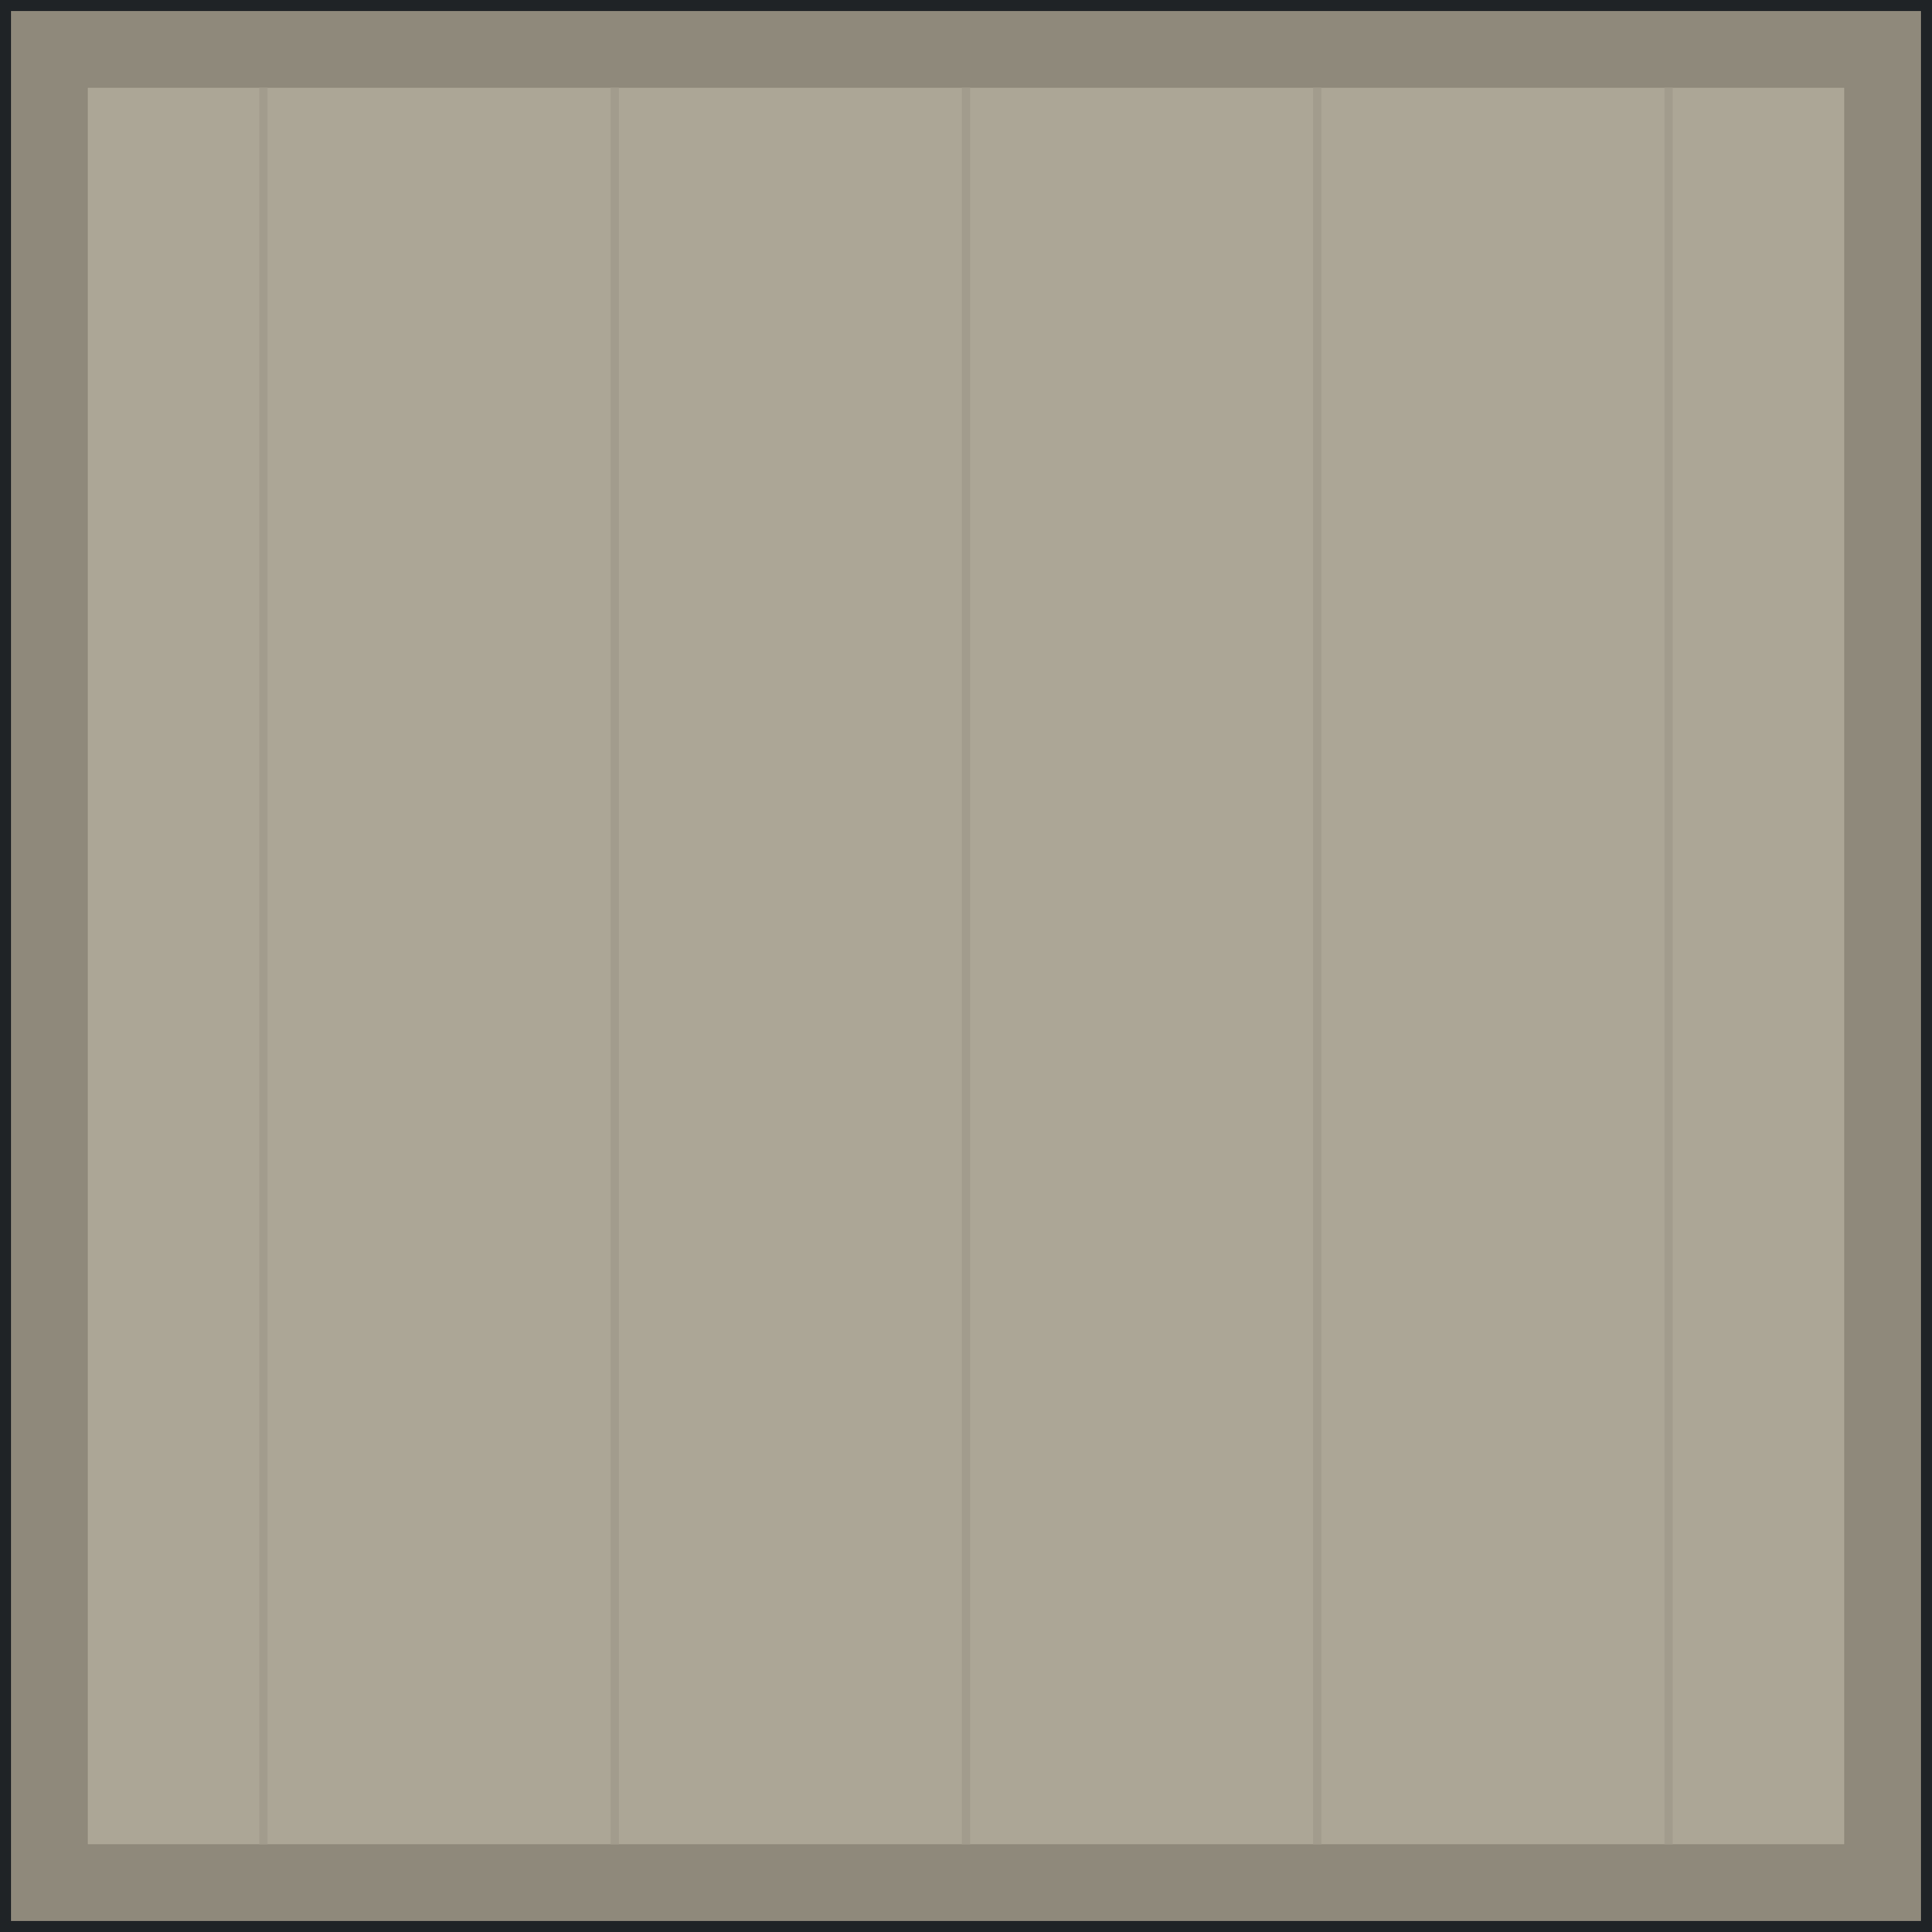
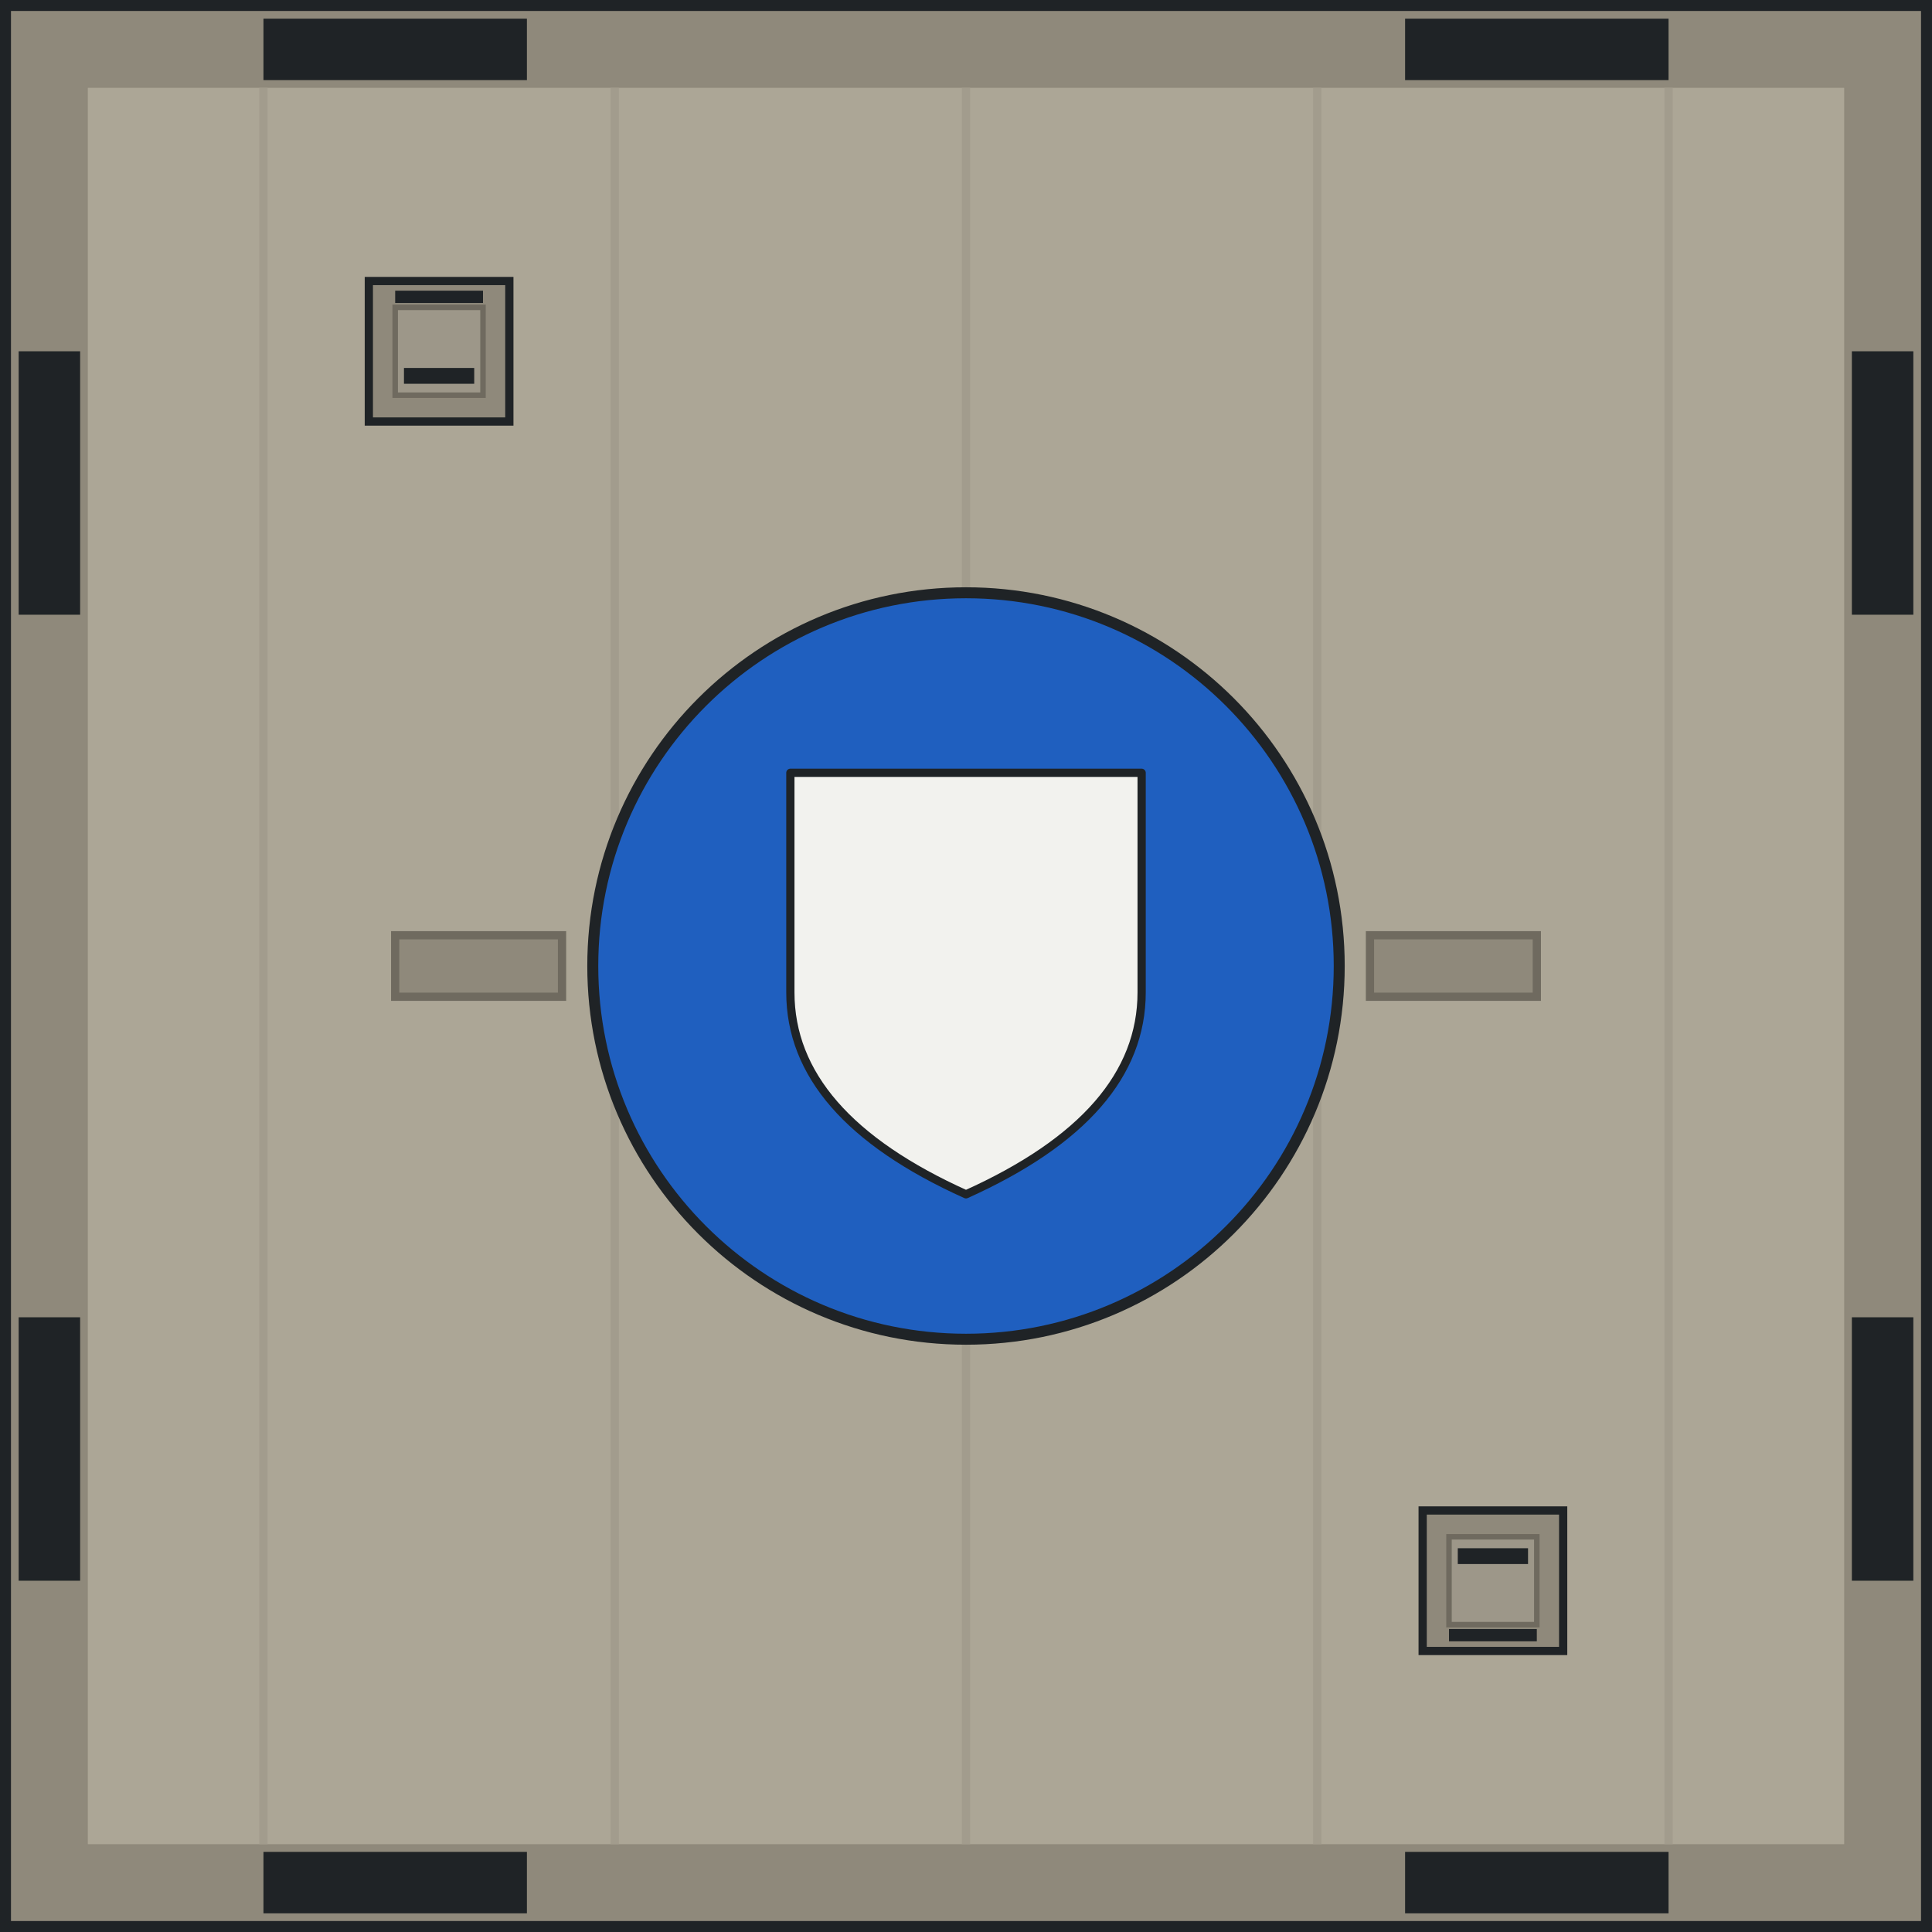
<svg xmlns="http://www.w3.org/2000/svg" width="704" height="704" viewBox="0 0 704 704">
  <rect x="0" y="0" width="704" height="704" fill="#1f2326" />
  <rect x="4" y="4" width="696" height="696" fill="#8f897b" />
  <rect x="32" y="32" width="640" height="640" fill="#aca696" />
  <path d="M96 32V672M224 32V672M352 32V672M480 32V672M608 32V672" stroke="#a29c8d" stroke-width="3" fill="none" />
+   <rect x="96" y="6.8" width="96" height="22.4" fill="#1f2326" />
+   <rect x="512" y="6.8" width="96" height="22.4" fill="#1f2326" />
+   <rect x="96" y="674.8" width="96" height="22.4" fill="#1f2326" />
+   <rect x="512" y="674.8" width="96" height="22.4" fill="#1f2326" />
+   <rect x="6.8" y="128" width="22.4" height="96" fill="#1f2326" />
+   <rect x="6.8" y="480" width="22.4" height="96" fill="#1f2326" />
+   <rect x="674.8" y="128" width="22.4" height="96" fill="#1f2326" />
+   <rect x="674.8" y="480" width="22.4" height="96" fill="#1f2326" />
+   <rect x="144" y="340.8" width="60.8" height="22.4" fill="#8f897b" stroke="#6f6a5f" stroke-width="3" />
+   <rect x="499.2" y="340.8" width="60.8" height="22.4" fill="#8f897b" stroke="#6f6a5f" stroke-width="3" />
+   <rect x="134.4" y="102.4" width="51.2" height="51.2" fill="#8f897b" stroke="#1f2326" stroke-width="3" />
+   <rect x="144" y="112" width="32" height="32" fill="#9d9789" stroke="#6f6a5f" stroke-width="2" />
+   <rect x="147.2" y="134.08" width="25.6" height="5.76" fill="#1f2326" />
+   <rect x="144" y="105.92" width="32" height="4.48" fill="#1f2326" />
+   <rect x="518.4" y="550.4" width="51.2" height="51.2" fill="#8f897b" stroke="#1f2326" stroke-width="3" />
+   <rect x="528" y="560" width="32" height="32" fill="#9d9789" stroke="#6f6a5f" stroke-width="2" />
+   <rect x="531.2" y="564.16" width="25.6" height="5.76" fill="#1f2326" />
+   <rect x="528" y="593.6" width="32" height="4.48" fill="#1f2326" />
+   <circle cx="352" cy="352" r="136" fill="#1f5fbf" stroke="#1f2326" stroke-width="4" />
+   <path d="M288 281.6H416V361.6Q416 406.4 352 435.2Q288 406.4 288 361.6Z" fill="#f2f2ee" stroke="#1f2326" stroke-width="3" stroke-linejoin="round" />
</svg>
